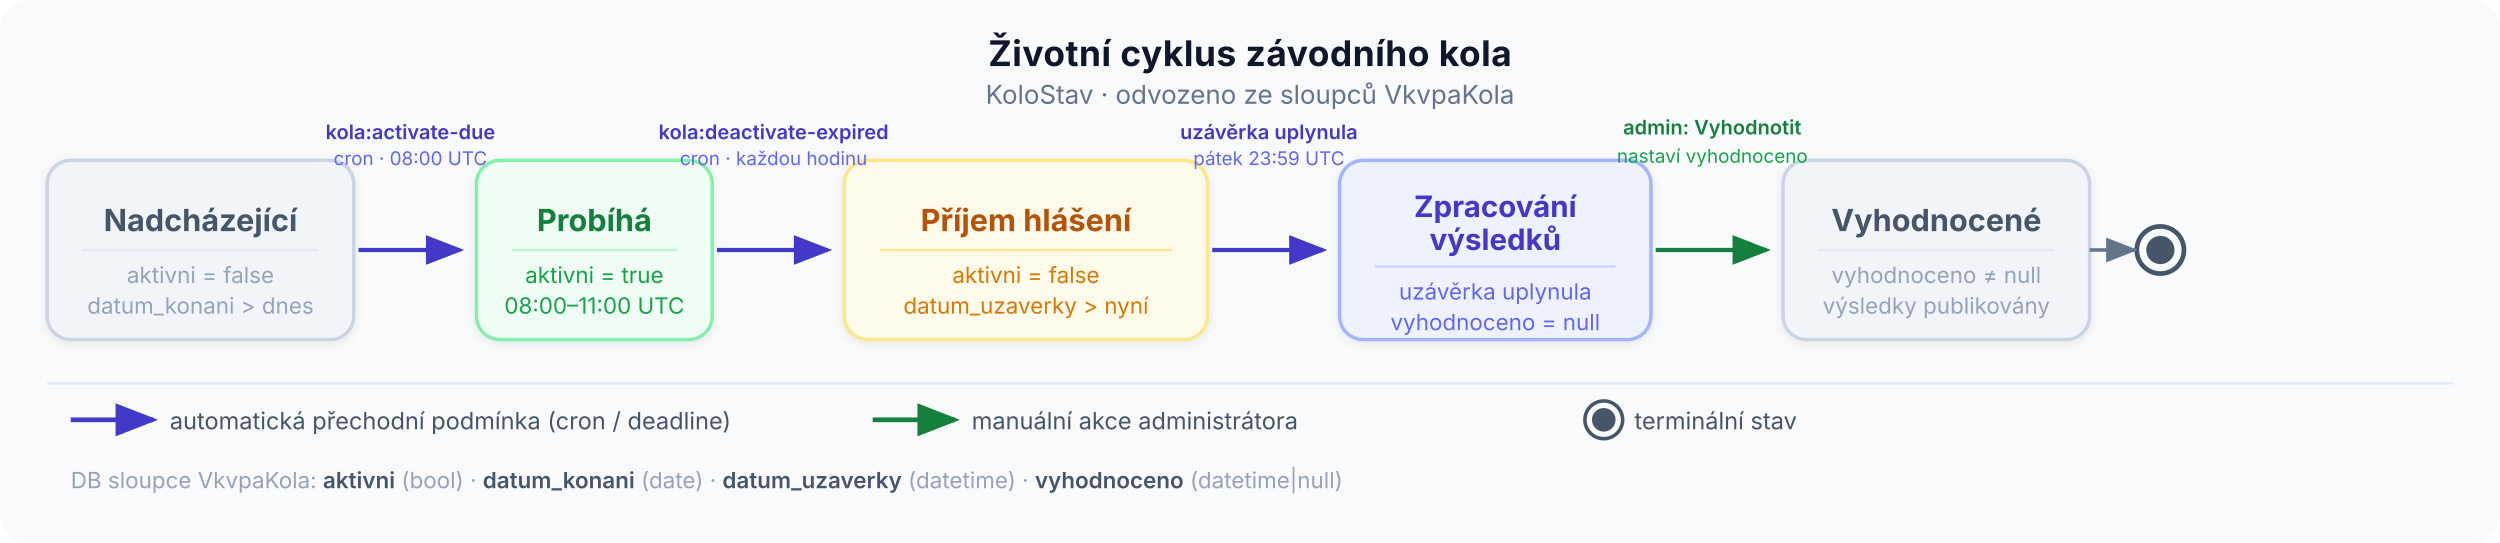
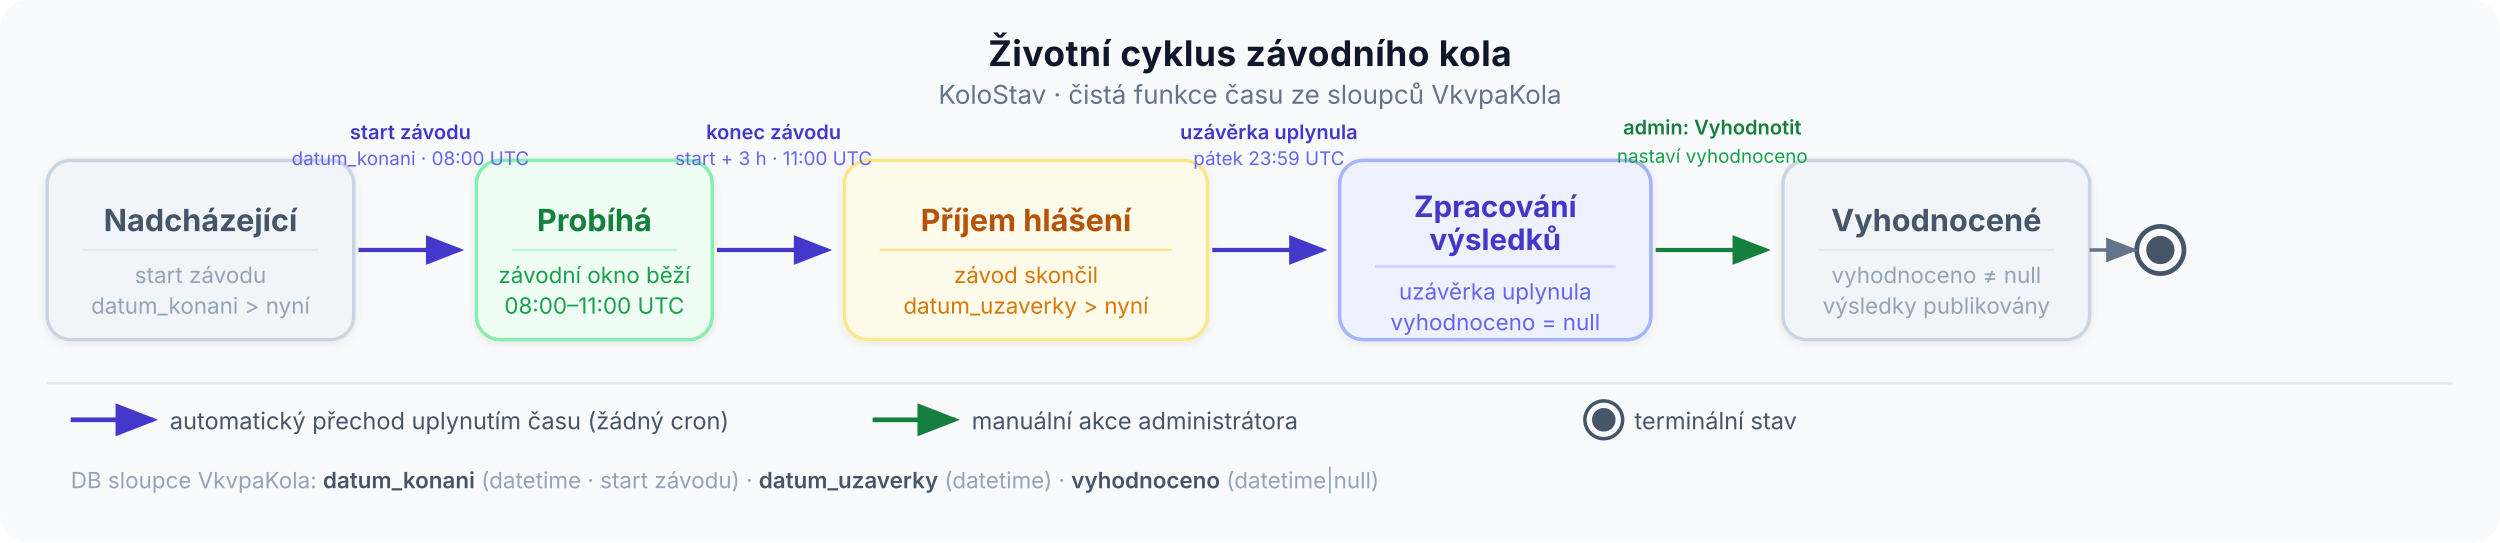
<svg xmlns="http://www.w3.org/2000/svg" viewBox="0 0 1060 230" width="1060" height="230" font-family="system-ui, -apple-system, 'Segoe UI', sans-serif" role="img" aria-label="Životní cyklus závodního kola: Nadcházející → Probíhá → Příjem hlášení → Zpracování výsledků → Vyhodnocené">
  <defs>
    <marker id="arr-auto" markerWidth="9" markerHeight="7" refX="8" refY="3.5" orient="auto">
      <polygon points="0 0, 9 3.5, 0 7" fill="#4338ca" />
    </marker>
    <marker id="arr-manual" markerWidth="9" markerHeight="7" refX="8" refY="3.5" orient="auto">
      <polygon points="0 0, 9 3.5, 0 7" fill="#15803d" />
    </marker>
    <marker id="arr-neutral" markerWidth="9" markerHeight="7" refX="8" refY="3.5" orient="auto">
      <polygon points="0 0, 9 3.5, 0 7" fill="#64748b" />
    </marker>
    <filter id="shadow" x="-5%" y="-5%" width="110%" height="120%">
      <feDropShadow dx="0" dy="1" stdDeviation="2" flood-color="#0f172a" flood-opacity="0.08" />
    </filter>
  </defs>
  <rect width="1060" height="230" fill="#f8fafc" rx="12" />
  <text x="530" y="28" text-anchor="middle" font-size="15" font-weight="700" fill="#0f172a" letter-spacing="0.2">Životní cyklus závodního kola</text>
-   <text x="530" y="44" text-anchor="middle" font-size="11" fill="#64748b">KoloStav · odvozeno ze sloupců VkvpaKola</text>
+   <text x="530" y="44" text-anchor="middle" font-size="11" fill="#64748b">KoloStav · čistá funkce času ze sloupců VkvpaKola</text>
  <rect x="20" y="68" width="130" height="76" rx="10" fill="#f1f5f9" stroke="#cbd5e1" stroke-width="1.5" filter="url(#shadow)" />
  <text x="85" y="98" text-anchor="middle" font-size="13" font-weight="700" fill="#475569">Nadcházející</text>
  <line x1="35" y1="106" x2="135" y2="106" stroke="#e2e8f0" stroke-width="1" />
-   <text x="85" y="120" text-anchor="middle" font-size="9.5" fill="#94a3b8">aktivni = false</text>
-   <text x="85" y="133" text-anchor="middle" font-size="9.5" fill="#94a3b8">datum_konani &gt; dnes</text>
+   <text x="85" y="120" text-anchor="middle" font-size="9.5" fill="#94a3b8">start závodu</text>
+   <text x="85" y="133" text-anchor="middle" font-size="9.5" fill="#94a3b8">datum_konani &gt; nyní</text>
  <rect x="202" y="68" width="100" height="76" rx="10" fill="#f0fdf4" stroke="#86efac" stroke-width="1.5" filter="url(#shadow)" />
  <text x="252" y="98" text-anchor="middle" font-size="13" font-weight="700" fill="#15803d">Probíhá</text>
  <line x1="217" y1="106" x2="287" y2="106" stroke="#bbf7d0" stroke-width="1" />
-   <text x="252" y="120" text-anchor="middle" font-size="9.5" fill="#16a34a">aktivni = true</text>
+   <text x="252" y="120" text-anchor="middle" font-size="9.5" fill="#16a34a">závodní okno běží</text>
  <text x="252" y="133" text-anchor="middle" font-size="9.5" fill="#16a34a">08:00–11:00 UTC</text>
  <rect x="358" y="68" width="154" height="76" rx="10" fill="#fffbeb" stroke="#fde68a" stroke-width="1.5" filter="url(#shadow)" />
  <text x="435" y="98" text-anchor="middle" font-size="13" font-weight="700" fill="#b45309">Příjem hlášení</text>
  <line x1="373" y1="106" x2="497" y2="106" stroke="#fde68a" stroke-width="1" />
-   <text x="435" y="120" text-anchor="middle" font-size="9.5" fill="#d97706">aktivni = false</text>
+   <text x="435" y="120" text-anchor="middle" font-size="9.5" fill="#d97706">závod skončil</text>
  <text x="435" y="133" text-anchor="middle" font-size="9.5" fill="#d97706">datum_uzaverky &gt; nyní</text>
  <rect x="568" y="68" width="132" height="76" rx="10" fill="#eef2ff" stroke="#a5b4fc" stroke-width="1.5" filter="url(#shadow)" />
  <text x="634" y="92" text-anchor="middle" font-size="12.5" font-weight="700" fill="#4338ca">Zpracování</text>
  <text x="634" y="106" text-anchor="middle" font-size="12.5" font-weight="700" fill="#4338ca">výsledků</text>
  <line x1="583" y1="113" x2="685" y2="113" stroke="#c7d2fe" stroke-width="1" />
  <text x="634" y="127" text-anchor="middle" font-size="9.5" fill="#6366f1">uzávěrka uplynula</text>
  <text x="634" y="140" text-anchor="middle" font-size="9.5" fill="#6366f1">vyhodnoceno = null</text>
  <rect x="756" y="68" width="130" height="76" rx="10" fill="#f1f5f9" stroke="#cbd5e1" stroke-width="1.5" filter="url(#shadow)" />
  <text x="821" y="98" text-anchor="middle" font-size="13" font-weight="700" fill="#475569">Vyhodnocené</text>
  <line x1="771" y1="106" x2="871" y2="106" stroke="#e2e8f0" stroke-width="1" />
  <text x="821" y="120" text-anchor="middle" font-size="9.5" fill="#94a3b8">vyhodnoceno ≠ null</text>
  <text x="821" y="133" text-anchor="middle" font-size="9.5" fill="#94a3b8">výsledky publikovány</text>
  <circle cx="916" cy="106" r="10" fill="none" stroke="#475569" stroke-width="2" />
  <circle cx="916" cy="106" r="6" fill="#475569" />
  <line x1="886" y1="106" x2="905" y2="106" stroke="#64748b" stroke-width="1.5" marker-end="url(#arr-neutral)" />
  <line x1="152" y1="106" x2="195" y2="106" stroke="#4338ca" stroke-width="1.8" marker-end="url(#arr-auto)" />
  <line x1="304" y1="106" x2="351" y2="106" stroke="#4338ca" stroke-width="1.8" marker-end="url(#arr-auto)" />
  <line x1="514" y1="106" x2="561" y2="106" stroke="#4338ca" stroke-width="1.8" marker-end="url(#arr-auto)" />
  <line x1="702" y1="106" x2="749" y2="106" stroke="#15803d" stroke-width="1.8" marker-end="url(#arr-manual)" />
-   <text x="174" y="59" text-anchor="middle" font-size="8.5" fill="#4338ca" font-weight="600">kola:activate-due</text>
-   <text x="174" y="70" text-anchor="middle" font-size="8" fill="#6366f1">cron · 08:00 UTC</text>
-   <text x="328" y="59" text-anchor="middle" font-size="8.5" fill="#4338ca" font-weight="600">kola:deactivate-expired</text>
-   <text x="328" y="70" text-anchor="middle" font-size="8" fill="#6366f1">cron · každou hodinu</text>
+   <text x="174" y="59" text-anchor="middle" font-size="8.5" fill="#4338ca" font-weight="600">start závodu</text>
+   <text x="174" y="70" text-anchor="middle" font-size="8" fill="#6366f1">datum_konani · 08:00 UTC</text>
+   <text x="328" y="59" text-anchor="middle" font-size="8.5" fill="#4338ca" font-weight="600">konec závodu</text>
+   <text x="328" y="70" text-anchor="middle" font-size="8" fill="#6366f1">start + 3 h · 11:00 UTC</text>
  <text x="538" y="59" text-anchor="middle" font-size="8.5" fill="#4338ca" font-weight="600">uzávěrka uplynula</text>
  <text x="538" y="70" text-anchor="middle" font-size="8" fill="#6366f1">pátek 23:59 UTC</text>
  <text x="726" y="57" text-anchor="middle" font-size="8.5" fill="#15803d" font-weight="600">admin: Vyhodnotit</text>
  <text x="726" y="69" text-anchor="middle" font-size="8" fill="#16a34a">nastaví vyhodnoceno</text>
  <rect x="20" y="162" width="1020" height="1" fill="#e2e8f0" />
  <line x1="30" y1="178" x2="65" y2="178" stroke="#4338ca" stroke-width="2" marker-end="url(#arr-auto)" />
-   <text x="72" y="182" font-size="10" fill="#475569">automatická přechodní podmínka (cron / deadline)</text>
+   <text x="72" y="182" font-size="10" fill="#475569">automatický přechod uplynutím času (žádný cron)</text>
  <line x1="370" y1="178" x2="405" y2="178" stroke="#15803d" stroke-width="2" marker-end="url(#arr-manual)" />
  <text x="412" y="182" font-size="10" fill="#475569">manuální akce administrátora</text>
  <circle cx="680" cy="178" r="8" fill="none" stroke="#475569" stroke-width="1.5" />
  <circle cx="680" cy="178" r="5" fill="#475569" />
  <text x="693" y="182" font-size="10" fill="#475569">terminální stav</text>
  <text x="30" y="207" font-size="9.5" fill="#94a3b8">
    DB sloupce VkvpaKola:
-     <tspan font-weight="600" fill="#475569">aktivni</tspan>
-     (bool) ·
    <tspan font-weight="600" fill="#475569">datum_konani</tspan>
-     (date) ·
+     (datetime · start závodu) ·
    <tspan font-weight="600" fill="#475569">datum_uzaverky</tspan>
    (datetime) ·
    <tspan font-weight="600" fill="#475569">vyhodnoceno</tspan>
    (datetime|null)
  </text>
</svg>
